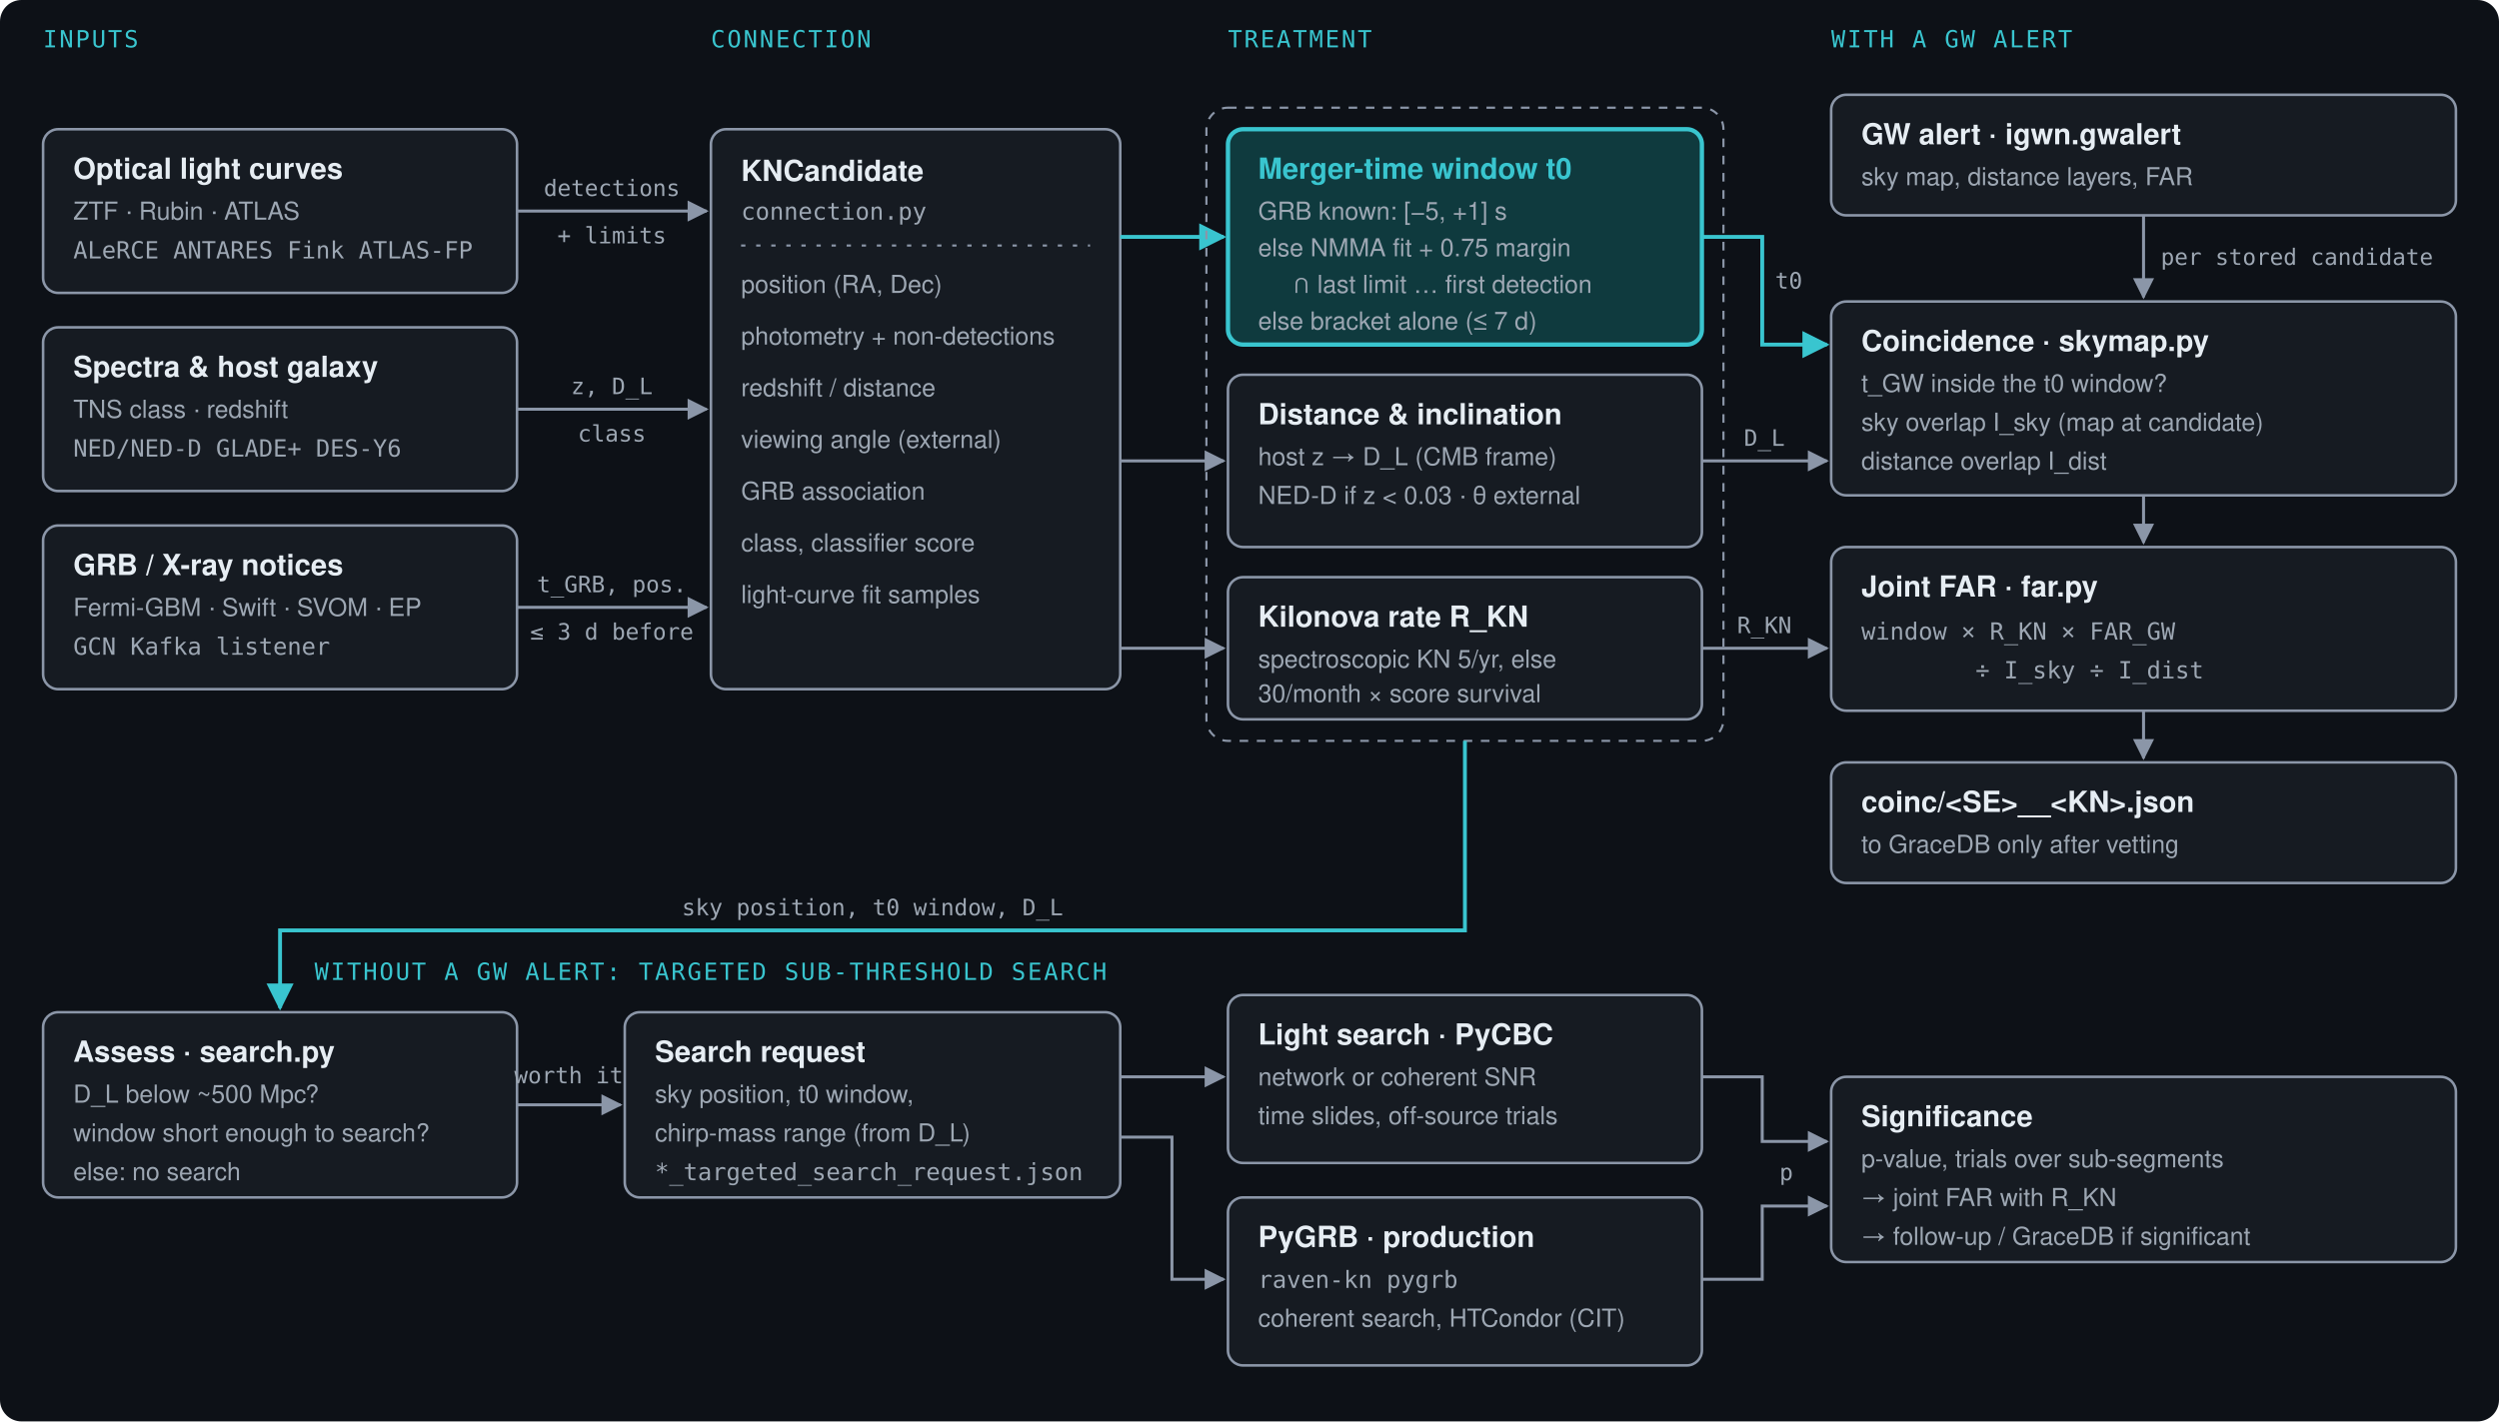
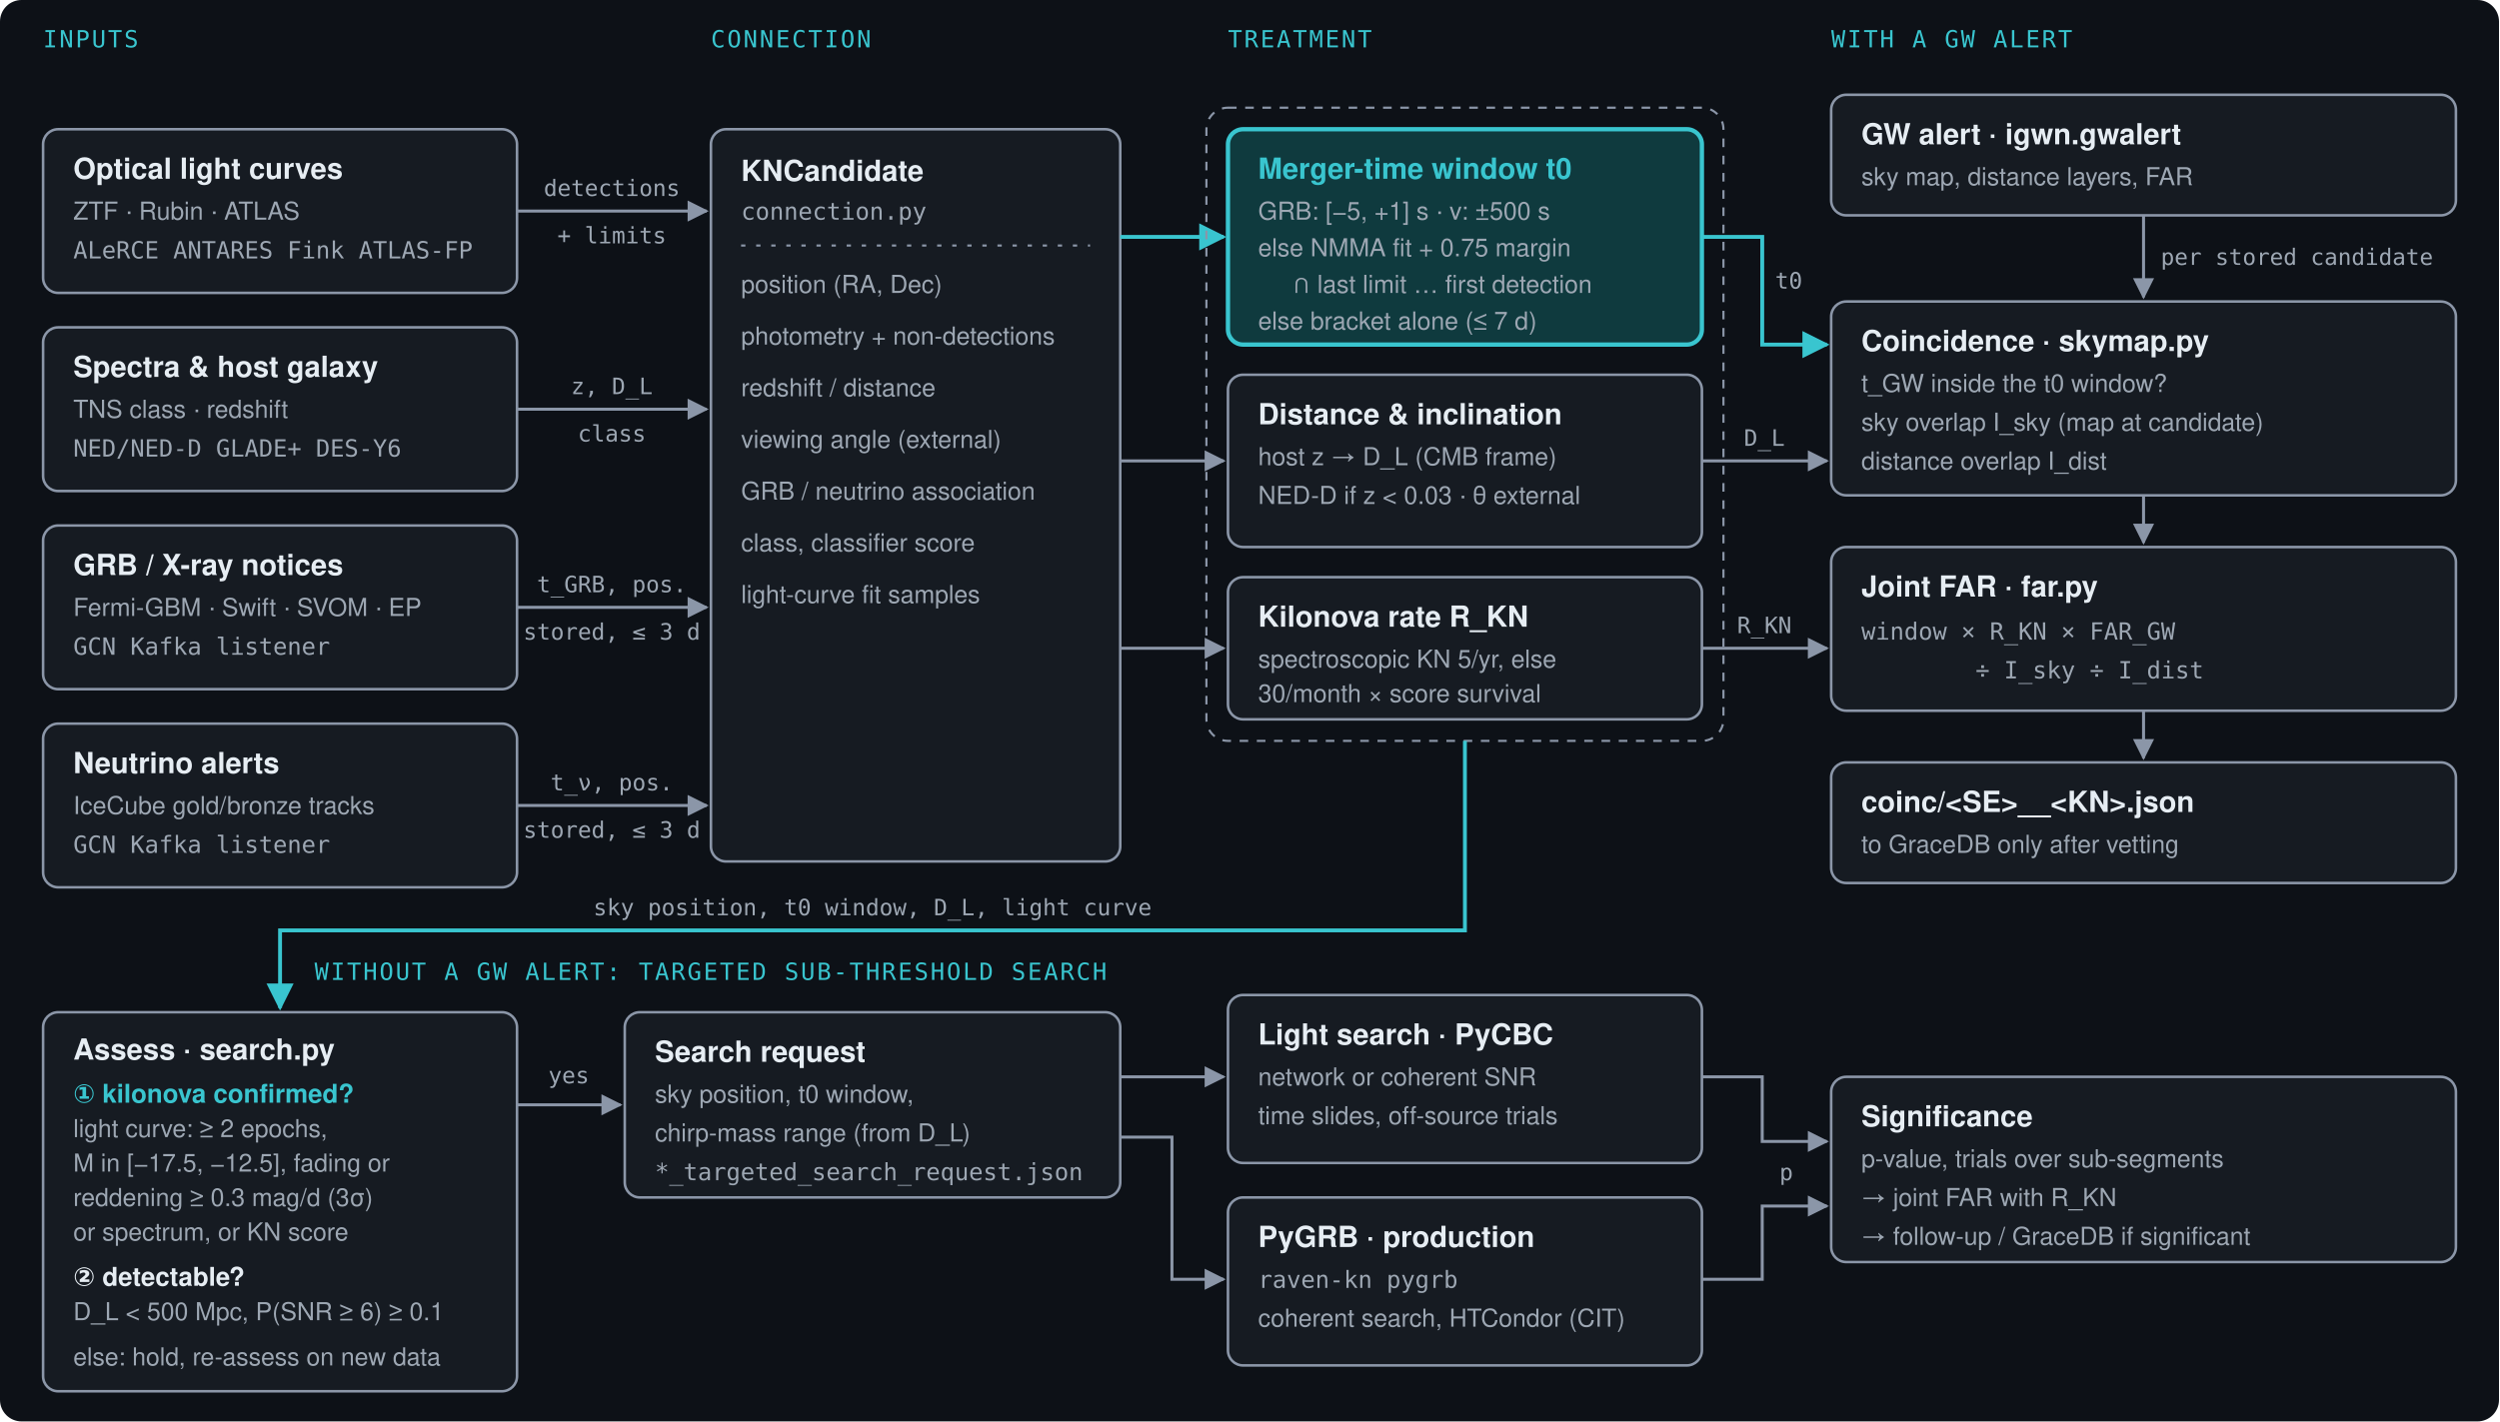
- <svg xmlns="http://www.w3.org/2000/svg" width="1160" height="660" viewBox="0 0 1160 660" role="img" aria-label="RAVEN-KN workflow: optical, spectroscopic and GRB inputs build a kilonova candidate; treatment derives the merger-time window, distance and kilonova rate; with a GW alert these give a coincidence and a joint false-alarm rate, without one they drive a targeted PyCBC or PyGRB search whose p-value gives the significance.">
+ <svg xmlns="http://www.w3.org/2000/svg" width="1160" height="660" viewBox="0 0 1160 660" role="img" aria-label="RAVEN-KN workflow: optical, spectroscopic and GRB inputs build a kilonova candidate (GRB notices and neutrino alerts are stored and matched to a counterpart found up to 3 days later); treatment derives the merger-time window, distance and kilonova rate; with a GW alert these give a coincidence and a joint false-alarm rate; without one, a targeted PyCBC or PyGRB search runs only once the transient is confirmed as a kilonova (light curve, spectrum or classifier score) and is detectable.">
  <rect x="0" y="0" width="1160" height="660" rx="10" fill="#0d1117" />
  <defs>
    <marker id="ah" viewBox="0 0 10 10" refX="9" refY="5" markerWidth="7" markerHeight="7" orient="auto-start-reverse">
      <path fill="#8b96a8" d="M0,0 L10,5 L0,10 z" />
    </marker>
    <marker id="ahk" viewBox="0 0 10 10" refX="9" refY="5" markerWidth="7" markerHeight="7" orient="auto-start-reverse">
      <path fill="#39c5cf" d="M0,0 L10,5 L0,10 z" />
    </marker>
  </defs>
  <text font-family="Menlo, 'DejaVu Sans Mono', Consolas, monospace" font-size="11" font-weight="500" fill="#39c5cf" letter-spacing="0.9" x="20" y="22">INPUTS</text>
  <text font-family="Menlo, 'DejaVu Sans Mono', Consolas, monospace" font-size="11" font-weight="500" fill="#39c5cf" letter-spacing="0.9" x="330" y="22">CONNECTION</text>
  <text font-family="Menlo, 'DejaVu Sans Mono', Consolas, monospace" font-size="11" font-weight="500" fill="#39c5cf" letter-spacing="0.9" x="570" y="22">TREATMENT</text>
  <text font-family="Menlo, 'DejaVu Sans Mono', Consolas, monospace" font-size="11" font-weight="500" fill="#39c5cf" letter-spacing="0.9" x="850" y="22">WITH A GW ALERT</text>
  <rect fill="#161b22" stroke="#8b96a8" stroke-width="1.2" x="20" y="60" width="220" height="76" rx="7" />
  <text font-family="Helvetica, Arial, 'DejaVu Sans', sans-serif" font-size="13.5" font-weight="600" fill="#e6edf3" x="34" y="83">Optical light curves</text>
  <text font-family="Helvetica, Arial, 'DejaVu Sans', sans-serif" font-size="11.5" fill="#9da7b3" xml:space="preserve" x="34" y="102">ZTF · Rubin · ATLAS</text>
  <text font-family="Menlo, 'DejaVu Sans Mono', Consolas, monospace" font-size="11" fill="#9da7b3" xml:space="preserve" x="34" y="120">ALeRCE ANTARES Fink ATLAS-FP</text>
  <rect fill="#161b22" stroke="#8b96a8" stroke-width="1.2" x="20" y="152" width="220" height="76" rx="7" />
  <text font-family="Helvetica, Arial, 'DejaVu Sans', sans-serif" font-size="13.5" font-weight="600" fill="#e6edf3" x="34" y="175">Spectra &amp; host galaxy</text>
  <text font-family="Helvetica, Arial, 'DejaVu Sans', sans-serif" font-size="11.5" fill="#9da7b3" xml:space="preserve" x="34" y="194">TNS class · redshift</text>
  <text font-family="Menlo, 'DejaVu Sans Mono', Consolas, monospace" font-size="11" fill="#9da7b3" xml:space="preserve" x="34" y="212">NED/NED-D GLADE+ DES-Y6</text>
  <rect fill="#161b22" stroke="#8b96a8" stroke-width="1.2" x="20" y="244" width="220" height="76" rx="7" />
  <text font-family="Helvetica, Arial, 'DejaVu Sans', sans-serif" font-size="13.5" font-weight="600" fill="#e6edf3" x="34" y="267">GRB / X-ray notices</text>
  <text font-family="Helvetica, Arial, 'DejaVu Sans', sans-serif" font-size="11.5" fill="#9da7b3" xml:space="preserve" x="34" y="286">Fermi-GBM · Swift · SVOM · EP</text>
  <text font-family="Menlo, 'DejaVu Sans Mono', Consolas, monospace" font-size="11" fill="#9da7b3" xml:space="preserve" x="34" y="304">GCN Kafka listener</text>
+   <rect fill="#161b22" stroke="#8b96a8" stroke-width="1.2" x="20" y="336" width="220" height="76" rx="7" />
+   <text font-family="Helvetica, Arial, 'DejaVu Sans', sans-serif" font-size="13.5" font-weight="600" fill="#e6edf3" x="34" y="359">Neutrino alerts</text>
+   <text font-family="Helvetica, Arial, 'DejaVu Sans', sans-serif" font-size="11.5" fill="#9da7b3" xml:space="preserve" x="34" y="378">IceCube gold/bronze tracks</text>
+   <text font-family="Menlo, 'DejaVu Sans Mono', Consolas, monospace" font-size="11" fill="#9da7b3" xml:space="preserve" x="34" y="396">GCN Kafka listener</text>
  <line stroke="#8b96a8" stroke-width="1.4" fill="none" x1="240" y1="98" x2="328" y2="98" marker-end="url(#ah)" />
  <text font-family="Menlo, 'DejaVu Sans Mono', Consolas, monospace" font-size="10.5" fill="#9da7b3" x="284" y="91" text-anchor="middle">detections</text>
  <text font-family="Menlo, 'DejaVu Sans Mono', Consolas, monospace" font-size="10.5" fill="#9da7b3" x="284" y="113" text-anchor="middle">+ limits</text>
  <line stroke="#8b96a8" stroke-width="1.4" fill="none" x1="240" y1="190" x2="328" y2="190" marker-end="url(#ah)" />
  <text font-family="Menlo, 'DejaVu Sans Mono', Consolas, monospace" font-size="10.5" fill="#9da7b3" x="284" y="183" text-anchor="middle">z, D_L</text>
  <text font-family="Menlo, 'DejaVu Sans Mono', Consolas, monospace" font-size="10.5" fill="#9da7b3" x="284" y="205" text-anchor="middle">class</text>
  <line stroke="#8b96a8" stroke-width="1.4" fill="none" x1="240" y1="282" x2="328" y2="282" marker-end="url(#ah)" />
  <text font-family="Menlo, 'DejaVu Sans Mono', Consolas, monospace" font-size="10.5" fill="#9da7b3" x="284" y="275" text-anchor="middle">t_GRB, pos.</text>
-   <text font-family="Menlo, 'DejaVu Sans Mono', Consolas, monospace" font-size="10.5" fill="#9da7b3" x="284" y="297" text-anchor="middle">≤ 3 d before</text>
-   <rect fill="#161b22" stroke="#8b96a8" stroke-width="1.2" x="330" y="60" width="190" height="260" rx="7" />
+   <text font-family="Menlo, 'DejaVu Sans Mono', Consolas, monospace" font-size="10.5" fill="#9da7b3" x="284" y="297" text-anchor="middle">stored, ≤ 3 d</text>
+   <line stroke="#8b96a8" stroke-width="1.4" fill="none" x1="240" y1="374" x2="328" y2="374" marker-end="url(#ah)" />
+   <text font-family="Menlo, 'DejaVu Sans Mono', Consolas, monospace" font-size="10.5" fill="#9da7b3" x="284" y="367" text-anchor="middle">t_ν, pos.</text>
+   <text font-family="Menlo, 'DejaVu Sans Mono', Consolas, monospace" font-size="10.5" fill="#9da7b3" x="284" y="389" text-anchor="middle">stored, ≤ 3 d</text>
+   <rect fill="#161b22" stroke="#8b96a8" stroke-width="1.2" x="330" y="60" width="190" height="340" rx="7" />
  <text font-family="Helvetica, Arial, 'DejaVu Sans', sans-serif" font-size="13.5" font-weight="600" fill="#e6edf3" x="344" y="84">KNCandidate</text>
  <text font-family="Menlo, 'DejaVu Sans Mono', Consolas, monospace" font-size="11" fill="#9da7b3" xml:space="preserve" x="344" y="102">connection.py</text>
  <line stroke="#8b96a8" stroke-width="1" stroke-dasharray="2 5" x1="344" y1="114" x2="506" y2="114" />
  <text font-family="Helvetica, Arial, 'DejaVu Sans', sans-serif" font-size="11.5" fill="#9da7b3" xml:space="preserve" x="344" y="136">position (RA, Dec)</text>
  <text font-family="Helvetica, Arial, 'DejaVu Sans', sans-serif" font-size="11.5" fill="#9da7b3" xml:space="preserve" x="344" y="160">photometry + non-detections</text>
  <text font-family="Helvetica, Arial, 'DejaVu Sans', sans-serif" font-size="11.5" fill="#9da7b3" xml:space="preserve" x="344" y="184">redshift / distance</text>
  <text font-family="Helvetica, Arial, 'DejaVu Sans', sans-serif" font-size="11.5" fill="#9da7b3" xml:space="preserve" x="344" y="208">viewing angle (external)</text>
-   <text font-family="Helvetica, Arial, 'DejaVu Sans', sans-serif" font-size="11.5" fill="#9da7b3" xml:space="preserve" x="344" y="232">GRB association</text>
+   <text font-family="Helvetica, Arial, 'DejaVu Sans', sans-serif" font-size="11.5" fill="#9da7b3" xml:space="preserve" x="344" y="232">GRB / neutrino association</text>
  <text font-family="Helvetica, Arial, 'DejaVu Sans', sans-serif" font-size="11.5" fill="#9da7b3" xml:space="preserve" x="344" y="256">class, classifier score</text>
  <text font-family="Helvetica, Arial, 'DejaVu Sans', sans-serif" font-size="11.5" fill="#9da7b3" xml:space="preserve" x="344" y="280">light-curve fit samples</text>
  <line stroke="#39c5cf" stroke-width="1.8" fill="none" x1="520" y1="110" x2="568" y2="110" marker-end="url(#ahk)" />
  <line stroke="#8b96a8" stroke-width="1.4" fill="none" x1="520" y1="214" x2="568" y2="214" marker-end="url(#ah)" />
  <line stroke="#8b96a8" stroke-width="1.4" fill="none" x1="520" y1="301" x2="568" y2="301" marker-end="url(#ah)" />
  <rect fill="none" stroke="#8b96a8" stroke-width="1" stroke-dasharray="4 4" x="560" y="50" width="240" height="294" rx="10" />
  <rect fill="#0f3a3e" stroke="#39c5cf" stroke-width="2" x="570" y="60" width="220" height="100" rx="7" />
  <text font-family="Helvetica, Arial, 'DejaVu Sans', sans-serif" font-size="13.5" font-weight="700" fill="#39c5cf" x="584" y="83">Merger-time window t0</text>
-   <text font-family="Helvetica, Arial, 'DejaVu Sans', sans-serif" font-size="11.5" fill="#9da7b3" xml:space="preserve" x="584" y="102">GRB known: [−5, +1] s</text>
+   <text font-family="Helvetica, Arial, 'DejaVu Sans', sans-serif" font-size="11.5" fill="#9da7b3" xml:space="preserve" x="584" y="102">GRB: [−5, +1] s · ν: ±500 s</text>
  <text font-family="Helvetica, Arial, 'DejaVu Sans', sans-serif" font-size="11.5" fill="#9da7b3" xml:space="preserve" x="584" y="119">else NMMA fit + 0.75 margin</text>
  <text font-family="Helvetica, Arial, 'DejaVu Sans', sans-serif" font-size="11.5" fill="#9da7b3" xml:space="preserve" x="584" y="136">     ∩ last limit … first detection</text>
  <text font-family="Helvetica, Arial, 'DejaVu Sans', sans-serif" font-size="11.5" fill="#9da7b3" xml:space="preserve" x="584" y="153">else bracket alone (≤ 7 d)</text>
  <rect fill="#161b22" stroke="#8b96a8" stroke-width="1.2" x="570" y="174" width="220" height="80" rx="7" />
  <text font-family="Helvetica, Arial, 'DejaVu Sans', sans-serif" font-size="13.5" font-weight="600" fill="#e6edf3" x="584" y="197">Distance &amp; inclination</text>
  <text font-family="Helvetica, Arial, 'DejaVu Sans', sans-serif" font-size="11.5" fill="#9da7b3" xml:space="preserve" x="584" y="216">host z → D_L (CMB frame)</text>
  <text font-family="Helvetica, Arial, 'DejaVu Sans', sans-serif" font-size="11.5" fill="#9da7b3" xml:space="preserve" x="584" y="234">NED-D if z &lt; 0.03 · θ external</text>
  <rect fill="#161b22" stroke="#8b96a8" stroke-width="1.2" x="570" y="268" width="220" height="66" rx="7" />
  <text font-family="Helvetica, Arial, 'DejaVu Sans', sans-serif" font-size="13.5" font-weight="600" fill="#e6edf3" x="584" y="291">Kilonova rate R_KN</text>
  <text font-family="Helvetica, Arial, 'DejaVu Sans', sans-serif" font-size="11.5" fill="#9da7b3" xml:space="preserve" x="584" y="310">spectroscopic KN 5/yr, else</text>
  <text font-family="Helvetica, Arial, 'DejaVu Sans', sans-serif" font-size="11.5" fill="#9da7b3" xml:space="preserve" x="584" y="326">30/month × score survival</text>
  <rect fill="#161b22" stroke="#8b96a8" stroke-width="1.2" x="850" y="44" width="290" height="56" rx="7" />
  <text font-family="Helvetica, Arial, 'DejaVu Sans', sans-serif" font-size="13.5" font-weight="600" fill="#e6edf3" x="864" y="67">GW alert · igwn.gwalert</text>
  <text font-family="Helvetica, Arial, 'DejaVu Sans', sans-serif" font-size="11.5" fill="#9da7b3" xml:space="preserve" x="864" y="86">sky map, distance layers, FAR</text>
  <line stroke="#8b96a8" stroke-width="1.4" fill="none" x1="995" y1="100" x2="995" y2="138" marker-end="url(#ah)" />
  <text font-family="Menlo, 'DejaVu Sans Mono', Consolas, monospace" font-size="10.5" fill="#9da7b3" x="1003" y="123">per stored candidate</text>
  <rect fill="#161b22" stroke="#8b96a8" stroke-width="1.2" x="850" y="140" width="290" height="90" rx="7" />
  <text font-family="Helvetica, Arial, 'DejaVu Sans', sans-serif" font-size="13.5" font-weight="600" fill="#e6edf3" x="864" y="163">Coincidence · skymap.py</text>
  <text font-family="Helvetica, Arial, 'DejaVu Sans', sans-serif" font-size="11.5" fill="#9da7b3" xml:space="preserve" x="864" y="182">t_GW inside the t0 window?</text>
  <text font-family="Helvetica, Arial, 'DejaVu Sans', sans-serif" font-size="11.5" fill="#9da7b3" xml:space="preserve" x="864" y="200">sky overlap I_sky (map at candidate)</text>
  <text font-family="Helvetica, Arial, 'DejaVu Sans', sans-serif" font-size="11.5" fill="#9da7b3" xml:space="preserve" x="864" y="218">distance overlap I_dist</text>
  <line stroke="#8b96a8" stroke-width="1.4" fill="none" x1="995" y1="230" x2="995" y2="252" marker-end="url(#ah)" />
  <rect fill="#161b22" stroke="#8b96a8" stroke-width="1.2" x="850" y="254" width="290" height="76" rx="7" />
  <text font-family="Helvetica, Arial, 'DejaVu Sans', sans-serif" font-size="13.5" font-weight="600" fill="#e6edf3" x="864" y="277">Joint FAR · far.py</text>
  <text font-family="Menlo, 'DejaVu Sans Mono', Consolas, monospace" font-size="11" fill="#9da7b3" xml:space="preserve" x="864" y="297">window × R_KN × FAR_GW</text>
  <text font-family="Menlo, 'DejaVu Sans Mono', Consolas, monospace" font-size="11" fill="#9da7b3" xml:space="preserve" x="864" y="315">        ÷ I_sky ÷ I_dist</text>
  <line stroke="#8b96a8" stroke-width="1.4" fill="none" x1="995" y1="330" x2="995" y2="352" marker-end="url(#ah)" />
  <rect fill="#161b22" stroke="#8b96a8" stroke-width="1.2" x="850" y="354" width="290" height="56" rx="7" />
  <text font-family="Helvetica, Arial, 'DejaVu Sans', sans-serif" font-size="13.5" font-weight="600" fill="#e6edf3" x="864" y="377">coinc/&lt;SE&gt;__&lt;KN&gt;.json</text>
  <text font-family="Helvetica, Arial, 'DejaVu Sans', sans-serif" font-size="11.5" fill="#9da7b3" xml:space="preserve" x="864" y="396">to GraceDB only after vetting</text>
  <path stroke="#39c5cf" stroke-width="1.8" fill="none" d="M790,110 L818,110 L818,160 L848,160" marker-end="url(#ahk)" />
  <text font-family="Menlo, 'DejaVu Sans Mono', Consolas, monospace" font-size="10.5" fill="#9da7b3" x="824" y="134">t0</text>
  <line stroke="#8b96a8" stroke-width="1.4" fill="none" x1="790" y1="214" x2="848" y2="214" marker-end="url(#ah)" />
  <text font-family="Menlo, 'DejaVu Sans Mono', Consolas, monospace" font-size="10.5" fill="#9da7b3" x="819" y="207" text-anchor="middle">D_L</text>
  <line stroke="#8b96a8" stroke-width="1.4" fill="none" x1="790" y1="301" x2="848" y2="301" marker-end="url(#ah)" />
  <text font-family="Menlo, 'DejaVu Sans Mono', Consolas, monospace" font-size="10.5" fill="#9da7b3" x="819" y="294" text-anchor="middle">R_KN</text>
  <path stroke="#39c5cf" stroke-width="1.8" fill="none" d="M680,344 L680,432 L130,432 L130,468" marker-end="url(#ahk)" />
-   <text font-family="Menlo, 'DejaVu Sans Mono', Consolas, monospace" font-size="10.5" fill="#9da7b3" x="405" y="425" text-anchor="middle">sky position, t0 window, D_L</text>
+   <text font-family="Menlo, 'DejaVu Sans Mono', Consolas, monospace" font-size="10.5" fill="#9da7b3" x="405" y="425" text-anchor="middle">sky position, t0 window, D_L, light curve</text>
  <text font-family="Menlo, 'DejaVu Sans Mono', Consolas, monospace" font-size="11" font-weight="500" fill="#39c5cf" letter-spacing="0.9" x="146" y="455">WITHOUT A GW ALERT: TARGETED SUB-THRESHOLD SEARCH</text>
-   <rect fill="#161b22" stroke="#8b96a8" stroke-width="1.2" x="20" y="470" width="220" height="86" rx="7" />
-   <text font-family="Helvetica, Arial, 'DejaVu Sans', sans-serif" font-size="13.5" font-weight="600" fill="#e6edf3" x="34" y="493">Assess · search.py</text>
-   <text font-family="Helvetica, Arial, 'DejaVu Sans', sans-serif" font-size="11.5" fill="#9da7b3" xml:space="preserve" x="34" y="512">D_L below ~500 Mpc?</text>
-   <text font-family="Helvetica, Arial, 'DejaVu Sans', sans-serif" font-size="11.5" fill="#9da7b3" xml:space="preserve" x="34" y="530">window short enough to search?</text>
-   <text font-family="Helvetica, Arial, 'DejaVu Sans', sans-serif" font-size="11.5" fill="#9da7b3" xml:space="preserve" x="34" y="548">else: no search</text>
+   <rect fill="#161b22" stroke="#8b96a8" stroke-width="1.2" x="20" y="470" width="220" height="176" rx="7" />
+   <text font-family="Helvetica, Arial, 'DejaVu Sans', sans-serif" font-size="13.5" font-weight="600" fill="#e6edf3" x="34" y="492">Assess · search.py</text>
+   <text font-family="Helvetica, Arial, 'DejaVu Sans', sans-serif" font-size="12" font-weight="700" fill="#39c5cf" xml:space="preserve" x="34" y="512">① kilonova confirmed?</text>
+   <text font-family="Helvetica, Arial, 'DejaVu Sans', sans-serif" font-size="11.5" fill="#9da7b3" xml:space="preserve" x="34" y="528">light curve: ≥ 2 epochs,</text>
+   <text font-family="Helvetica, Arial, 'DejaVu Sans', sans-serif" font-size="11.5" fill="#9da7b3" xml:space="preserve" x="34" y="544">M in [−17.5, −12.5], fading or</text>
+   <text font-family="Helvetica, Arial, 'DejaVu Sans', sans-serif" font-size="11.5" fill="#9da7b3" xml:space="preserve" x="34" y="560">reddening ≥ 0.3 mag/d (3σ)</text>
+   <text font-family="Helvetica, Arial, 'DejaVu Sans', sans-serif" font-size="11.5" fill="#9da7b3" xml:space="preserve" x="34" y="576">or spectrum, or KN score</text>
+   <text font-family="Helvetica, Arial, 'DejaVu Sans', sans-serif" font-size="12" font-weight="700" fill="#e6edf3" xml:space="preserve" x="34" y="597">② detectable?</text>
+   <text font-family="Helvetica, Arial, 'DejaVu Sans', sans-serif" font-size="11.5" fill="#9da7b3" xml:space="preserve" x="34" y="613">D_L &lt; 500 Mpc, P(SNR ≥ 6) ≥ 0.1</text>
+   <text font-family="Helvetica, Arial, 'DejaVu Sans', sans-serif" font-size="11.5" fill="#9da7b3" xml:space="preserve" x="34" y="634">else: hold, re-assess on new data</text>
  <line stroke="#8b96a8" stroke-width="1.4" fill="none" x1="240" y1="513" x2="288" y2="513" marker-end="url(#ah)" />
-   <text font-family="Menlo, 'DejaVu Sans Mono', Consolas, monospace" font-size="10.5" fill="#9da7b3" x="264" y="503" text-anchor="middle">worth it</text>
+   <text font-family="Menlo, 'DejaVu Sans Mono', Consolas, monospace" font-size="10.5" fill="#9da7b3" x="264" y="503" text-anchor="middle">yes</text>
  <rect fill="#161b22" stroke="#8b96a8" stroke-width="1.2" x="290" y="470" width="230" height="86" rx="7" />
  <text font-family="Helvetica, Arial, 'DejaVu Sans', sans-serif" font-size="13.5" font-weight="600" fill="#e6edf3" x="304" y="493">Search request</text>
  <text font-family="Helvetica, Arial, 'DejaVu Sans', sans-serif" font-size="11.5" fill="#9da7b3" xml:space="preserve" x="304" y="512">sky position, t0 window,</text>
  <text font-family="Helvetica, Arial, 'DejaVu Sans', sans-serif" font-size="11.5" fill="#9da7b3" xml:space="preserve" x="304" y="530">chirp-mass range (from D_L)</text>
  <text font-family="Menlo, 'DejaVu Sans Mono', Consolas, monospace" font-size="11" fill="#9da7b3" xml:space="preserve" x="304" y="548">*_targeted_search_request.json</text>
  <line stroke="#8b96a8" stroke-width="1.4" fill="none" x1="520" y1="500" x2="568" y2="500" marker-end="url(#ah)" />
  <path stroke="#8b96a8" stroke-width="1.4" fill="none" d="M520,528 L544,528 L544,594 L568,594" marker-end="url(#ah)" />
  <rect fill="#161b22" stroke="#8b96a8" stroke-width="1.2" x="570" y="462" width="220" height="78" rx="7" />
  <text font-family="Helvetica, Arial, 'DejaVu Sans', sans-serif" font-size="13.5" font-weight="600" fill="#e6edf3" x="584" y="485">Light search · PyCBC</text>
  <text font-family="Helvetica, Arial, 'DejaVu Sans', sans-serif" font-size="11.5" fill="#9da7b3" xml:space="preserve" x="584" y="504">network or coherent SNR</text>
  <text font-family="Helvetica, Arial, 'DejaVu Sans', sans-serif" font-size="11.5" fill="#9da7b3" xml:space="preserve" x="584" y="522">time slides, off-source trials</text>
  <rect fill="#161b22" stroke="#8b96a8" stroke-width="1.2" x="570" y="556" width="220" height="78" rx="7" />
  <text font-family="Helvetica, Arial, 'DejaVu Sans', sans-serif" font-size="13.5" font-weight="600" fill="#e6edf3" x="584" y="579">PyGRB · production</text>
  <text font-family="Menlo, 'DejaVu Sans Mono', Consolas, monospace" font-size="11" fill="#9da7b3" xml:space="preserve" x="584" y="598">raven-kn pygrb</text>
  <text font-family="Helvetica, Arial, 'DejaVu Sans', sans-serif" font-size="11.5" fill="#9da7b3" xml:space="preserve" x="584" y="616">coherent search, HTCondor (CIT)</text>
  <path stroke="#8b96a8" stroke-width="1.4" fill="none" d="M790,500 L818,500 L818,530 L848,530" marker-end="url(#ah)" />
  <path stroke="#8b96a8" stroke-width="1.4" fill="none" d="M790,594 L818,594 L818,560 L848,560" marker-end="url(#ah)" />
  <text font-family="Menlo, 'DejaVu Sans Mono', Consolas, monospace" font-size="10.5" fill="#9da7b3" x="826" y="548">p</text>
  <rect fill="#161b22" stroke="#8b96a8" stroke-width="1.2" x="850" y="500" width="290" height="86" rx="7" />
  <text font-family="Helvetica, Arial, 'DejaVu Sans', sans-serif" font-size="13.5" font-weight="600" fill="#e6edf3" x="864" y="523">Significance</text>
  <text font-family="Helvetica, Arial, 'DejaVu Sans', sans-serif" font-size="11.5" fill="#9da7b3" xml:space="preserve" x="864" y="542">p-value, trials over sub-segments</text>
  <text font-family="Helvetica, Arial, 'DejaVu Sans', sans-serif" font-size="11.5" fill="#9da7b3" xml:space="preserve" x="864" y="560">→ joint FAR with R_KN</text>
  <text font-family="Helvetica, Arial, 'DejaVu Sans', sans-serif" font-size="11.5" fill="#9da7b3" xml:space="preserve" x="864" y="578">→ follow-up / GraceDB if significant</text>
</svg>
